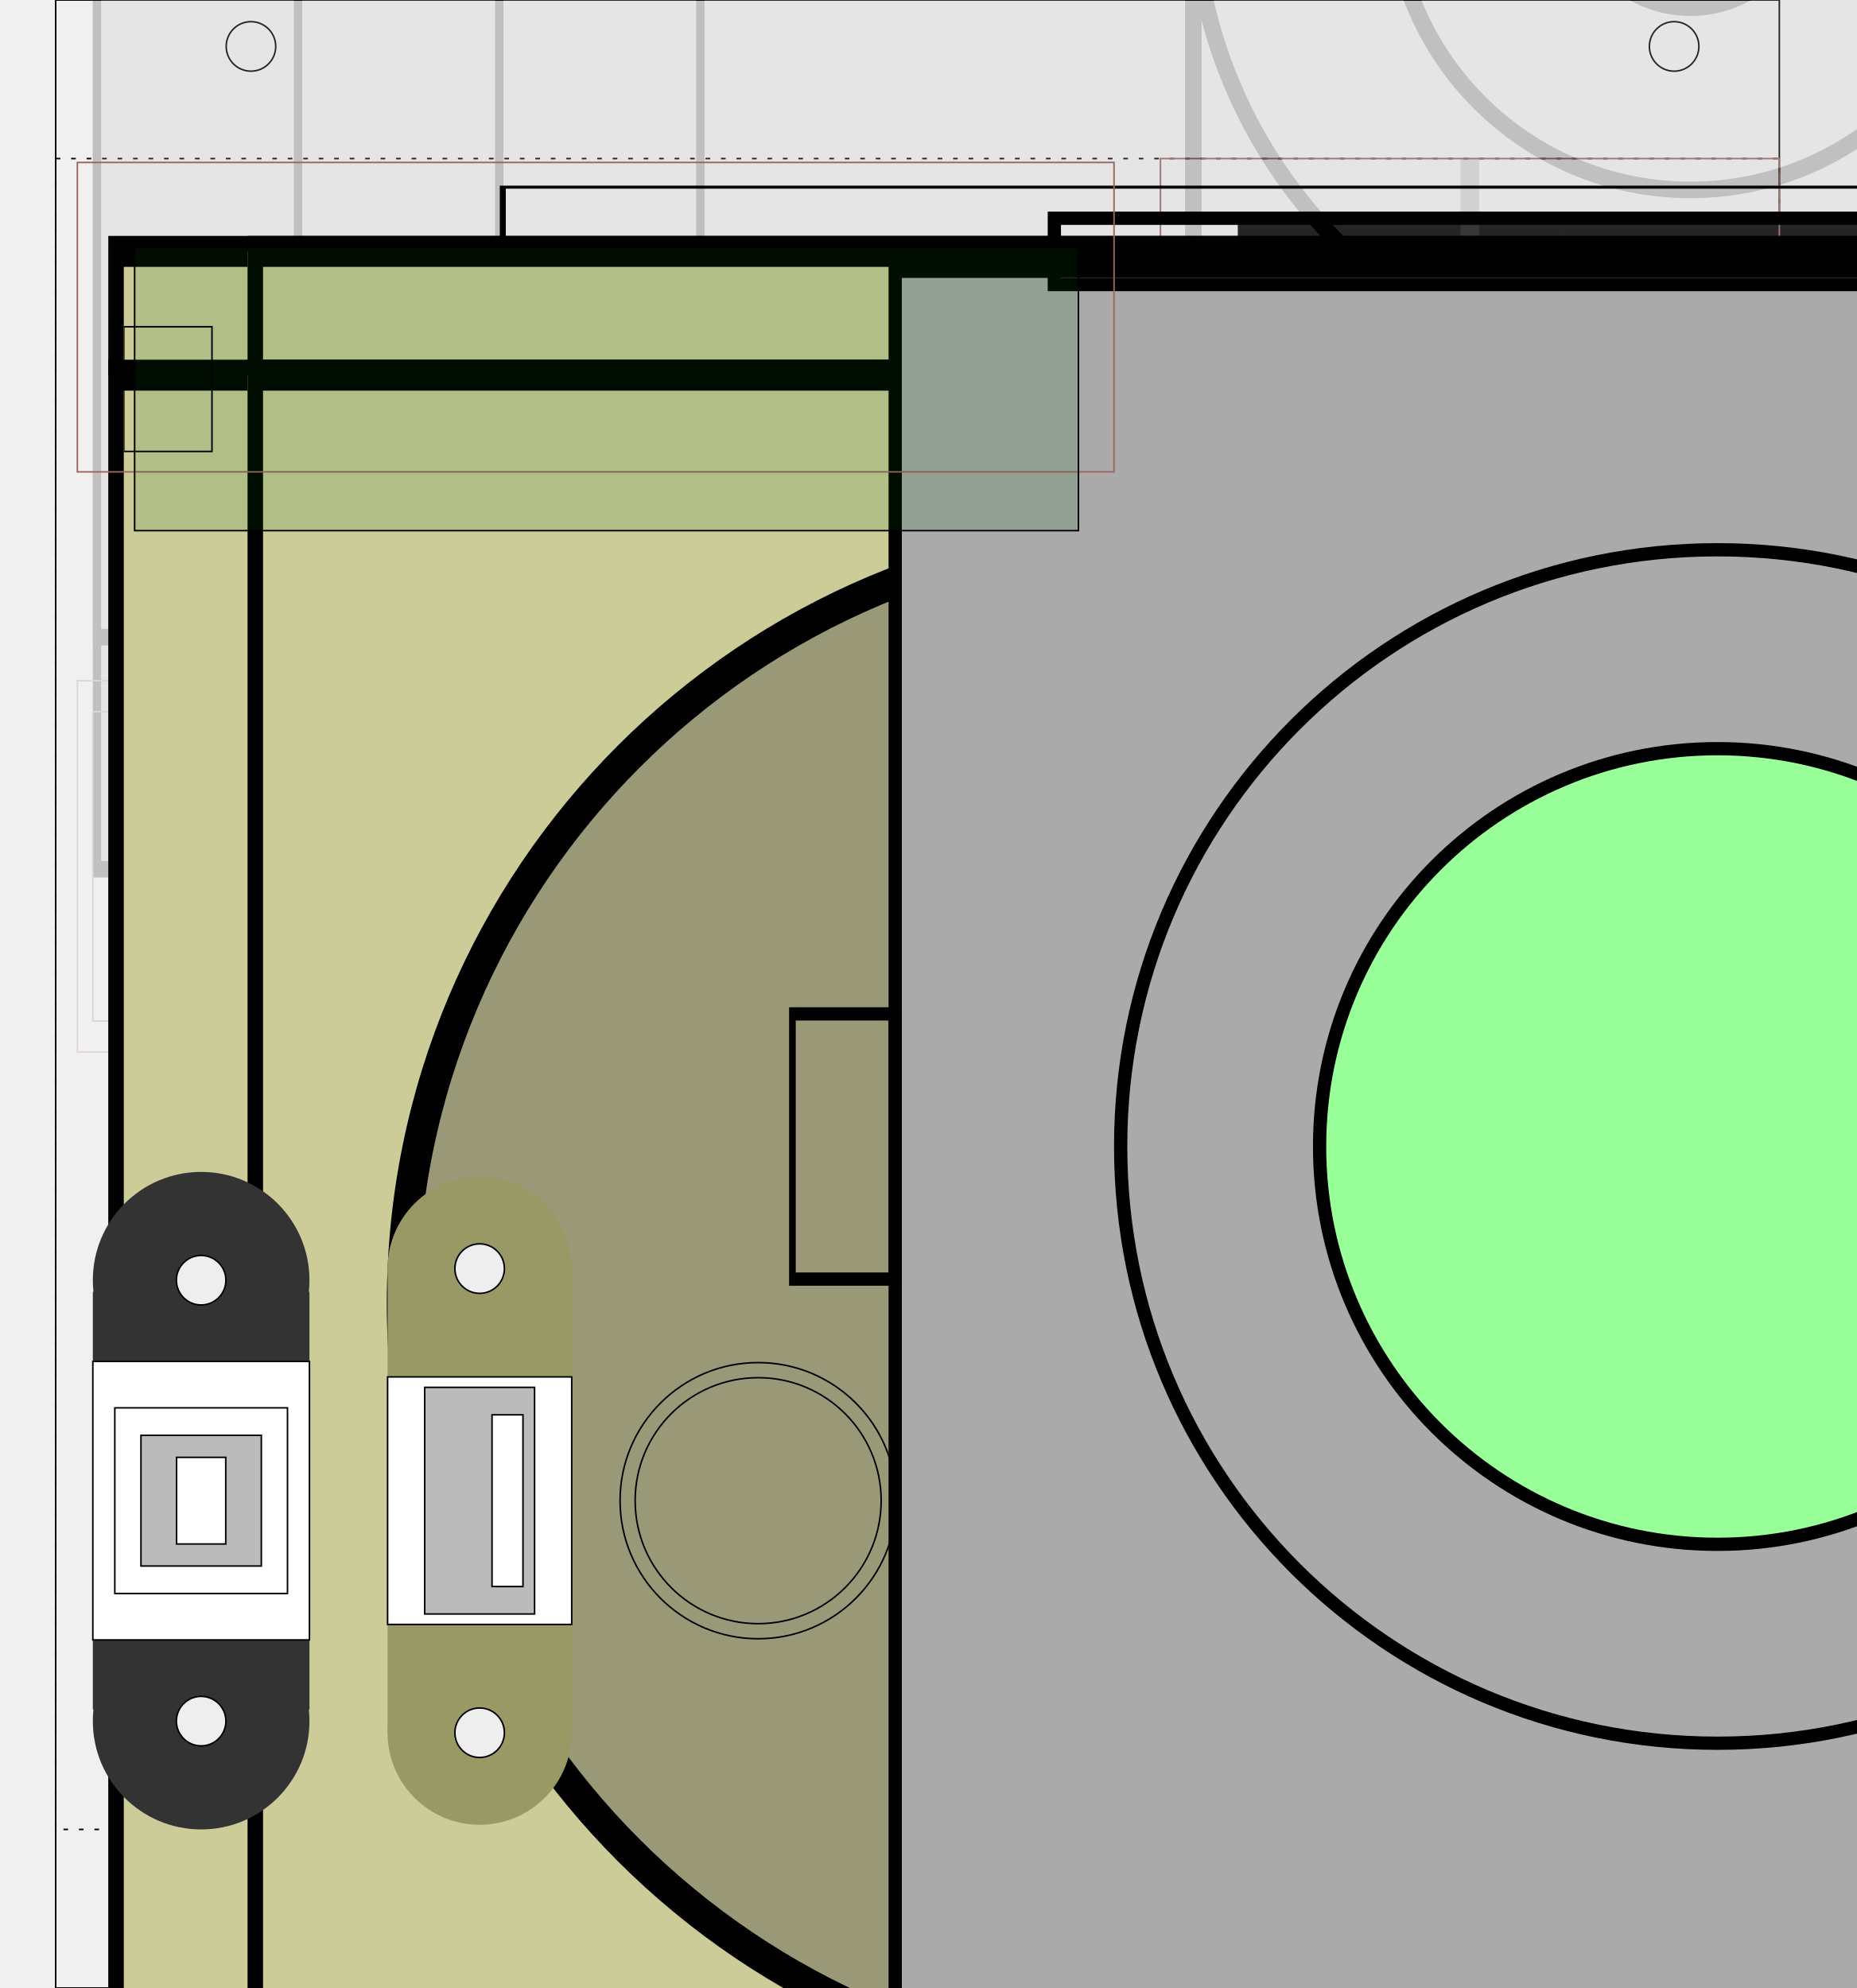
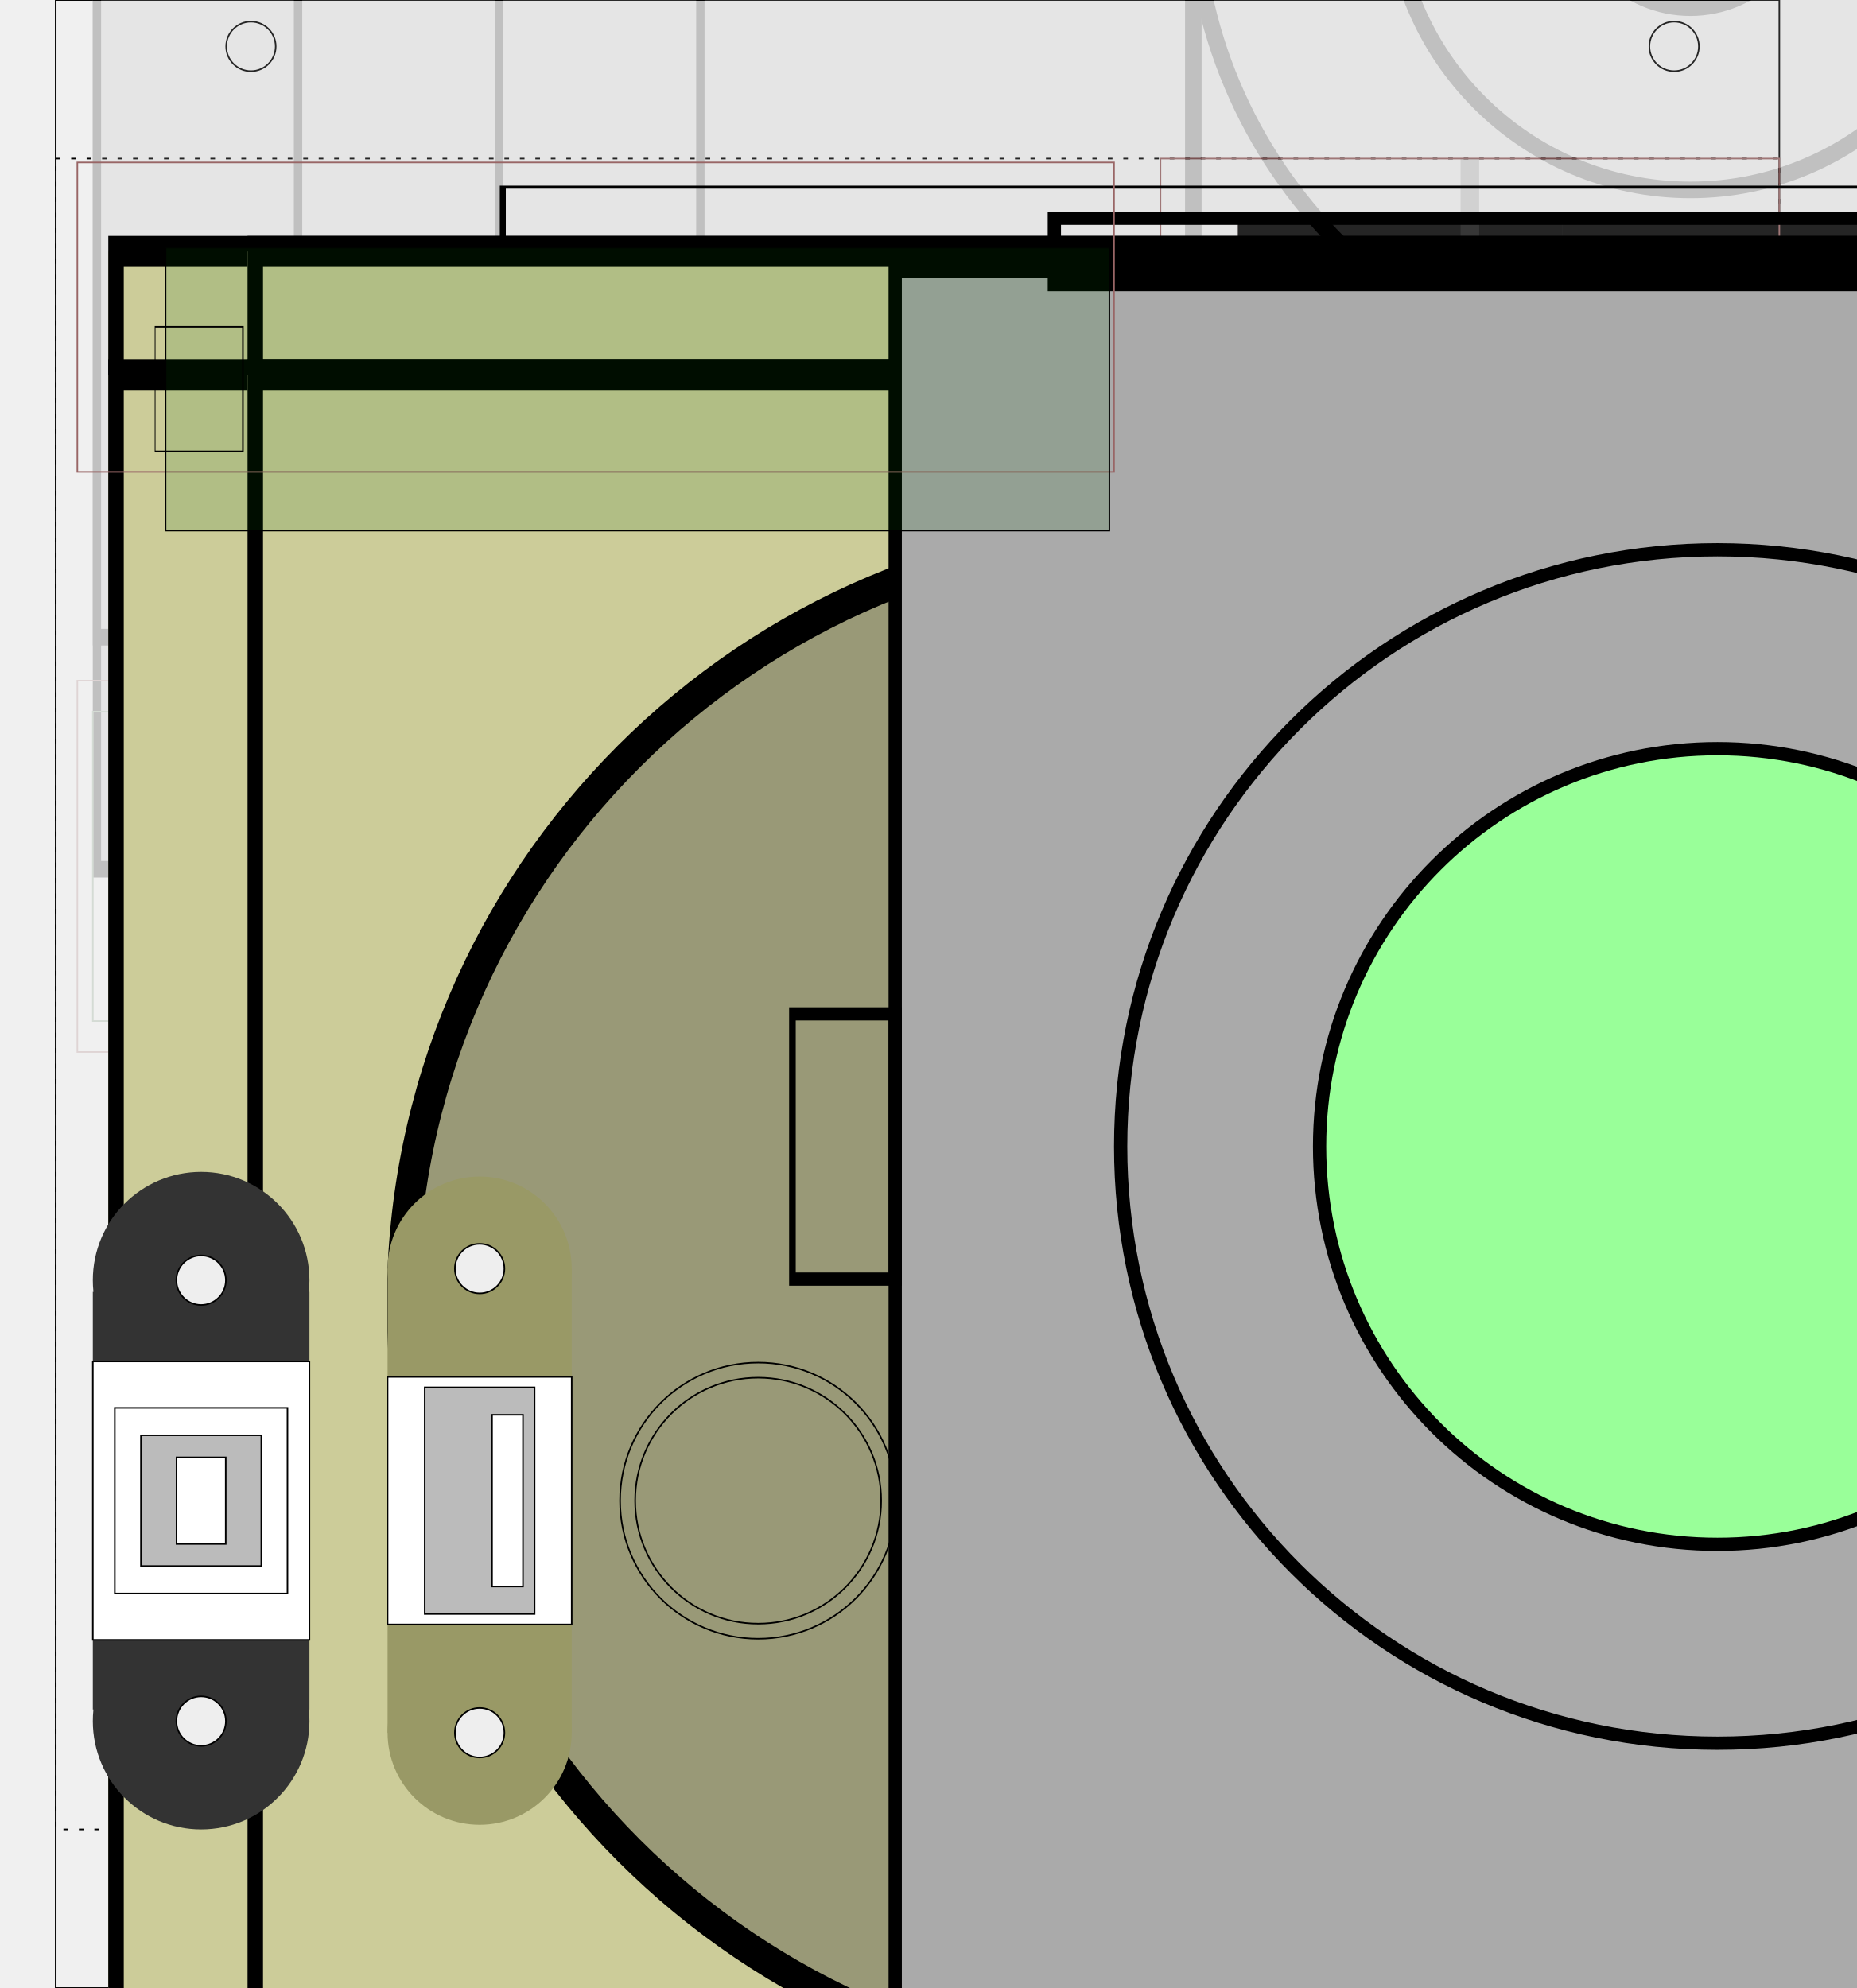
<svg xmlns="http://www.w3.org/2000/svg" viewBox="-75 0 120 128.5" overflow="visible">
  <style>
        rect, circle {
            fill: none;
            stroke: black;
            stroke-width: 0.1;
        }
        g.hide rect {
            visibility: hidden;
        }
        g.hide rect.keep {
            visibility: visible;
        }
    </style>
  <g class="xhide">
    <defs>
      <symbol id="Thoniconn-vertical" width="9" height="12" viewBox="-4.5 -6 9 12">
        <rect x="-4.5" y="-6" width="9" height="10.5" style="fill: #BBB" />
        <rect x="-4" y="-3" width="8" height="6" />
        <rect x="-0.4" y="4.5" width="0.8" height="1.5" />
        <circle r="3" />
        <circle r="1.8" />
        <circle r="0.7" style="fill:blue" />
      </symbol>
      <symbol id="Thoniconn-vertical-ud" width="9" height="12" viewBox="-4.5 -6 9 12">
        <rect x="-4.5" y="-4.5" width="9" height="10.5" style="fill: #BBB" />
        <rect x="-4" y="-3" width="8" height="6" />
        <rect x="-0.4" y="-6.0" width="0.8" height="1.5" />
        <circle r="3" />
        <circle r="1.8" />
      </symbol>
      <symbol id="Thoniconn-horizontal" height="9" width="12" viewBox="-6 -4.5 12 9">
        <rect y="-4.5" x="-6" height="9" width="10.5" style="fill: #BBB" />
        <rect y="-4" x="-3" height="8" width="6" />
        <rect y="-0.4" x="4.5" height="0.8" width="1.5" />
        <circle r="3" />
        <circle r="1.8" />
      </symbol>
      <symbol id="RGBled" height="7.8" width="7.8" viewBox="-3.9 -3.9 7.8 7.8">
        <rect x="-3.9" y="-3.9" width="7.8" height="7.8" style="fill: #DCC" />
        <circle r="2.7" style="fill:#CE6" />
      </symbol>
      <symbol id="SongHuei" height="12.5" width="10.6" viewBox="-5.3 -5.5 10.6 12.5">
        <rect x="-4.85" y="-5.5" height="12.5" width="9.7" style="fill: #BBB" />
        <rect x="-5.3" y="-1.1" height="2.2" width="0.55" />
        <rect x="4.75" y="-1.1" height="2.2" width="0.55" />
        <circle r="3.2" />
        <circle r="3.0" />
        <circle r="0.7" style="fill:yellow" />
      </symbol>
      <symbol id="oled091" height="21.844" width="33.02" viewBox="0 0 21.844 33.02">
        <rect x="0" y="0" height="21.844" width="33.02" />
        <circle cx="2.54" cy="2.54" r="1.27" />
        <circle cx="30.48" cy="2.54" r="1.27" />
        <circle cx="2.54" cy="19.304" r="1.27" />
        <circle cx="30.48" cy="19.304" r="1.27" />
        <rect x="2.54" y="5.207" width="29.972" height="11.43" style="fill:#444" />
      </symbol>
      <symbol id="CKtact" height="12" width="12" viewBox="-6 -6 12 12">
        <circle r="6" style="fill:#CC9" />
        <circle r="4.5" />
      </symbol>
      <symbol id="SMDtact" height="6" width="6" viewBox="-3 -3 6 6">
        <rect x="-3" y="-3" width="6" height="6" style="fill:#CC9" />
        <circle r="2.5" style="fill:#997" />
      </symbol>
      <symbol id="Deltron" height="17.9" width="17.9" viewBox="-8.93 -8.93 17.9 17.9">
        <circle r="7.95" />
        <circle r="8.925" />
      </symbol>
      <symbol id="SparkfunRGBencoder" width="14" height="14.5" viewBox="-7 -7 14 14.5">
        <rect x="-6.2" y="-6.6" width="12.4" height="13.2" style="fill:#AAA" />
        <rect x="-7" y="-1" width="0.8" height="2" />
        <rect x="6.2" y="-1" width="0.8" height="2" />
        <rect x="-5" y="-7" width="10" height="0.5" />
        <rect x="-3.5" y="6.5" width="7" height="1" />
        <circle r="4.5" />
        <circle r="3" style="fill:#9F9" />
      </symbol>
      <symbol id="Teensy4.1vertical" width="18.3" height="61.7" viewbox="0 0 18.3 61.7">
        <rect x="0" y="0.7" width="18.3" height="61" style="fill:#0602" />
        <rect x="5.12" y="0" width="8.06" height="5.7" />
      </symbol>
      <symbol id="Teensy4.1horizontal" width="61.7" height="18.3" viewbox="0 0 61.7 18.3">
        <rect x="0.7" y="0" width="61" height="18.3" style="fill:#0602" />
        <rect x="0" y="5.12" width="5.7 " height="8.06" />
      </symbol>
    </defs>
    <rect class="keep" x="-71.4" y="0" width="111.4" height="128.5" />
    <circle r="1.6" cx="-58.78" cy="3" />
    <circle r="1.6" cx="-58.78" cy="125.5" />
    <circle r="1.6" cx="33.2" cy="3" />
    <circle r="1.6" cx="33.2" cy="125.5" />
    <rect class="keep" x="-71.4" y="10.25" width="111.4" height="108" stroke-dasharray="0.3 0.7" stroke="#666" />
    <g id="pcb-area" transform="translate(0, 10.25)">
      <g transform="translate(0, -76)">
        <use href="#RGBled" x="5" y="76" />
        <use href="#RGBled" x="26" y="76" />
        <rect x="2.22" y="84.2" width="35.56" height="2.54" style="fill:#55A" />
        <use href="#Thoniconn-vertical" x="0" y="87.2" />
        <use href="#Thoniconn-vertical" x="10" y="87.2" />
        <use href="#Thoniconn-vertical" x="31" y="87.2" />
        <use href="#Thoniconn-vertical" x="21" y="87.2" />
        <use href="#Thoniconn-vertical-ud" x="5" y="99.3" />
        <use href="#Thoniconn-vertical-ud" x="26" y="99.3" />
        <rect x="0" y="83" width="40" height="28.4" style="stroke: #668" />
        <rect x="0" y="76" width="40" height="35.6" style="stroke: #966" />
      </g>
      <g transform="translate(0, -48.4)">
        <use href="#Thoniconn-vertical" x="0" y="88" />
        <use href="#Thoniconn-vertical" x="10" y="88" />
        <use href="#Thoniconn-vertical" x="21" y="88" />
        <use href="#Thoniconn-vertical" x="31" y="88" />
        <rect x="12.38" y="100.2" width="15.24" height="2.54" style="fill:#555" />
        <rect x="5.15" y="100.2" width="29.7" height="2.54" style="stroke: #696" />
        <rect x="12.38" y="85" width="15.24" height="2.54" style="fill:#555" />
        <rect x="5.15" y="85" width="29.7" height="2.54" style="stroke: #696" />
        <rect x="0" y="84.5" width="40" height="18.7" style="stroke: #966" />
      </g>
      <g transform="translate(0,-16.5)">
        <use href="#Thoniconn-vertical" x="5" y="73" />
        <use href="#Thoniconn-vertical" x="26" y="73" />
        <use href="#Thoniconn-vertical" x="5" y="86" />
        <use href="#Thoniconn-vertical" x="26" y="86" />
        <use href="#Thoniconn-vertical" x="5" y="99" />
        <use href="#Thoniconn-vertical" x="26" y="99" />
        <use href="#Thoniconn-vertical" x="5" y="112" />
        <use href="#Thoniconn-vertical" x="26" y="112" />
        <rect x="10" y="73" width="20" height="50" style="stroke: #686" />
        <rect x="4" y="72" width="32" height="52.4" style="stroke: #966" />
        <g transform="translate(0,0.5)">
          <use href="#SongHuei" x="-14" y="112" />
          <use href="#SongHuei" x="-14" y="99" />
          <use href="#SongHuei" x="-14" y="86" />
          <use href="#SongHuei" x="-14" y="73" />
        </g>
        <rect x="-15.0" y="72.5" width="13" height="52.5" style="stroke: #966" />
        <g style="fill:none; stroke:red; stroke-width:0.5" transform="translate(0, 6)">
          <line x1="-15" y1="73" x2="35" y2="73" />
          <line x1="-15" y1="86" x2="35" y2="86" />
          <line x1="-15" y1="99" x2="35" y2="99" />
          <line x1="-15" y1="112" x2="35" y2="112" />
        </g>
      </g>
      <rect x="19.4" y="0" width="1.2" height="108" style="fill:#777;fill-opacity:0.2;stroke:none" />
    </g>
    <g transform="rotate(-90 20 90) translate(34 -72)" style="opacity:0.2">
      <use href="#Thoniconn-vertical" x="8" y="73" />
      <use href="#Thoniconn-vertical" x="23" y="73" />
      <use href="#Thoniconn-vertical" x="8" y="86" />
      <use href="#Thoniconn-vertical" x="23" y="86" />
      <use href="#Thoniconn-vertical" x="8" y="99" />
      <use href="#Thoniconn-vertical" x="23" y="99" />
      <use href="#Thoniconn-vertical" x="8" y="112" />
      <use href="#Thoniconn-vertical" x="23" y="112" />
      <rect x="10" y="73" width="20" height="50" style="stroke: #686" />
      <rect x="8" y="72" width="24" height="52.4" style="stroke: #966" />
    </g>
    <use href="#oled091" x="-60" y="12" />
    <use href="#SMDtact" x="-68" y="12" />
    <use href="#SMDtact" x="-59" y="12" />
    <use href="#SMDtact" x="-68" y="20" />
    <use href="#SMDtact" x="-59" y="20" />
    <use href="#SparkfunRGBencoder" x="-24" y="12" />
    <rect x="-70" y="10.5" width="67" height="20" style="stroke: #966" />
-     <use href="#Teensy4.1horizontal" x="-67" y="16" />
+     <use href="#Teensy4.1horizontal" x="-65" y="16" />
    <g transform="translate(-26 97)">
      <circle r="7.95" />
      <circle r="8.925" />
    </g>
    <g transform="translate(-62 97)">
      <circle cy="-14.25" r="7" style="stroke:none; fill: #333" />
      <circle cy="14.25" r="7" style="stroke:none; fill: #333" />
      <rect y="-13.5" x="-7" height="27" width="14" style="stroke:none; fill: #333" />
      <circle cy="-14.25" r="1.6" style="fill: #EEE" />
      <circle cy="14.25" r="1.6" style="fill: #EEE" />
      <rect y="-9" x="-7" height="18" width="14" style="fill:white" />
      <rect y="-6" x="-5.58" height="12" width="11.16" style="" />
      <rect y="-4.225" x="-3.89" height="8.45" width="7.78" style="fill:#BBB" />
      <rect y="-2.8" x="-1.59" height="5.6" width="3.18" style="fill:white" />
    </g>
    <g transform="translate(-44 97)">
      <circle cy="-15" r="5.95" style="stroke:none; fill: #996" />
      <circle cy="15" r="5.95" style="stroke:none; fill: #996" />
      <rect y="-15" x="-5.95" height="30" width="11.9" style="stroke:none; fill: #996" />
      <circle cy="-15" r="1.6" style="fill: #EEE" />
      <circle cy="15" r="1.6" style="fill: #EEE" />
      <rect y="-8" x="-5.95" height="16" width="11.9" style="fill:white" />
      <rect y="-7.325" x="-3.55" height="14.65" width="7.1" style="fill:#BBB" />
      <rect y="-5.55" x="0.8" height="11.10" width="2" style="fill:white" />
    </g>
  </g>
</svg>
